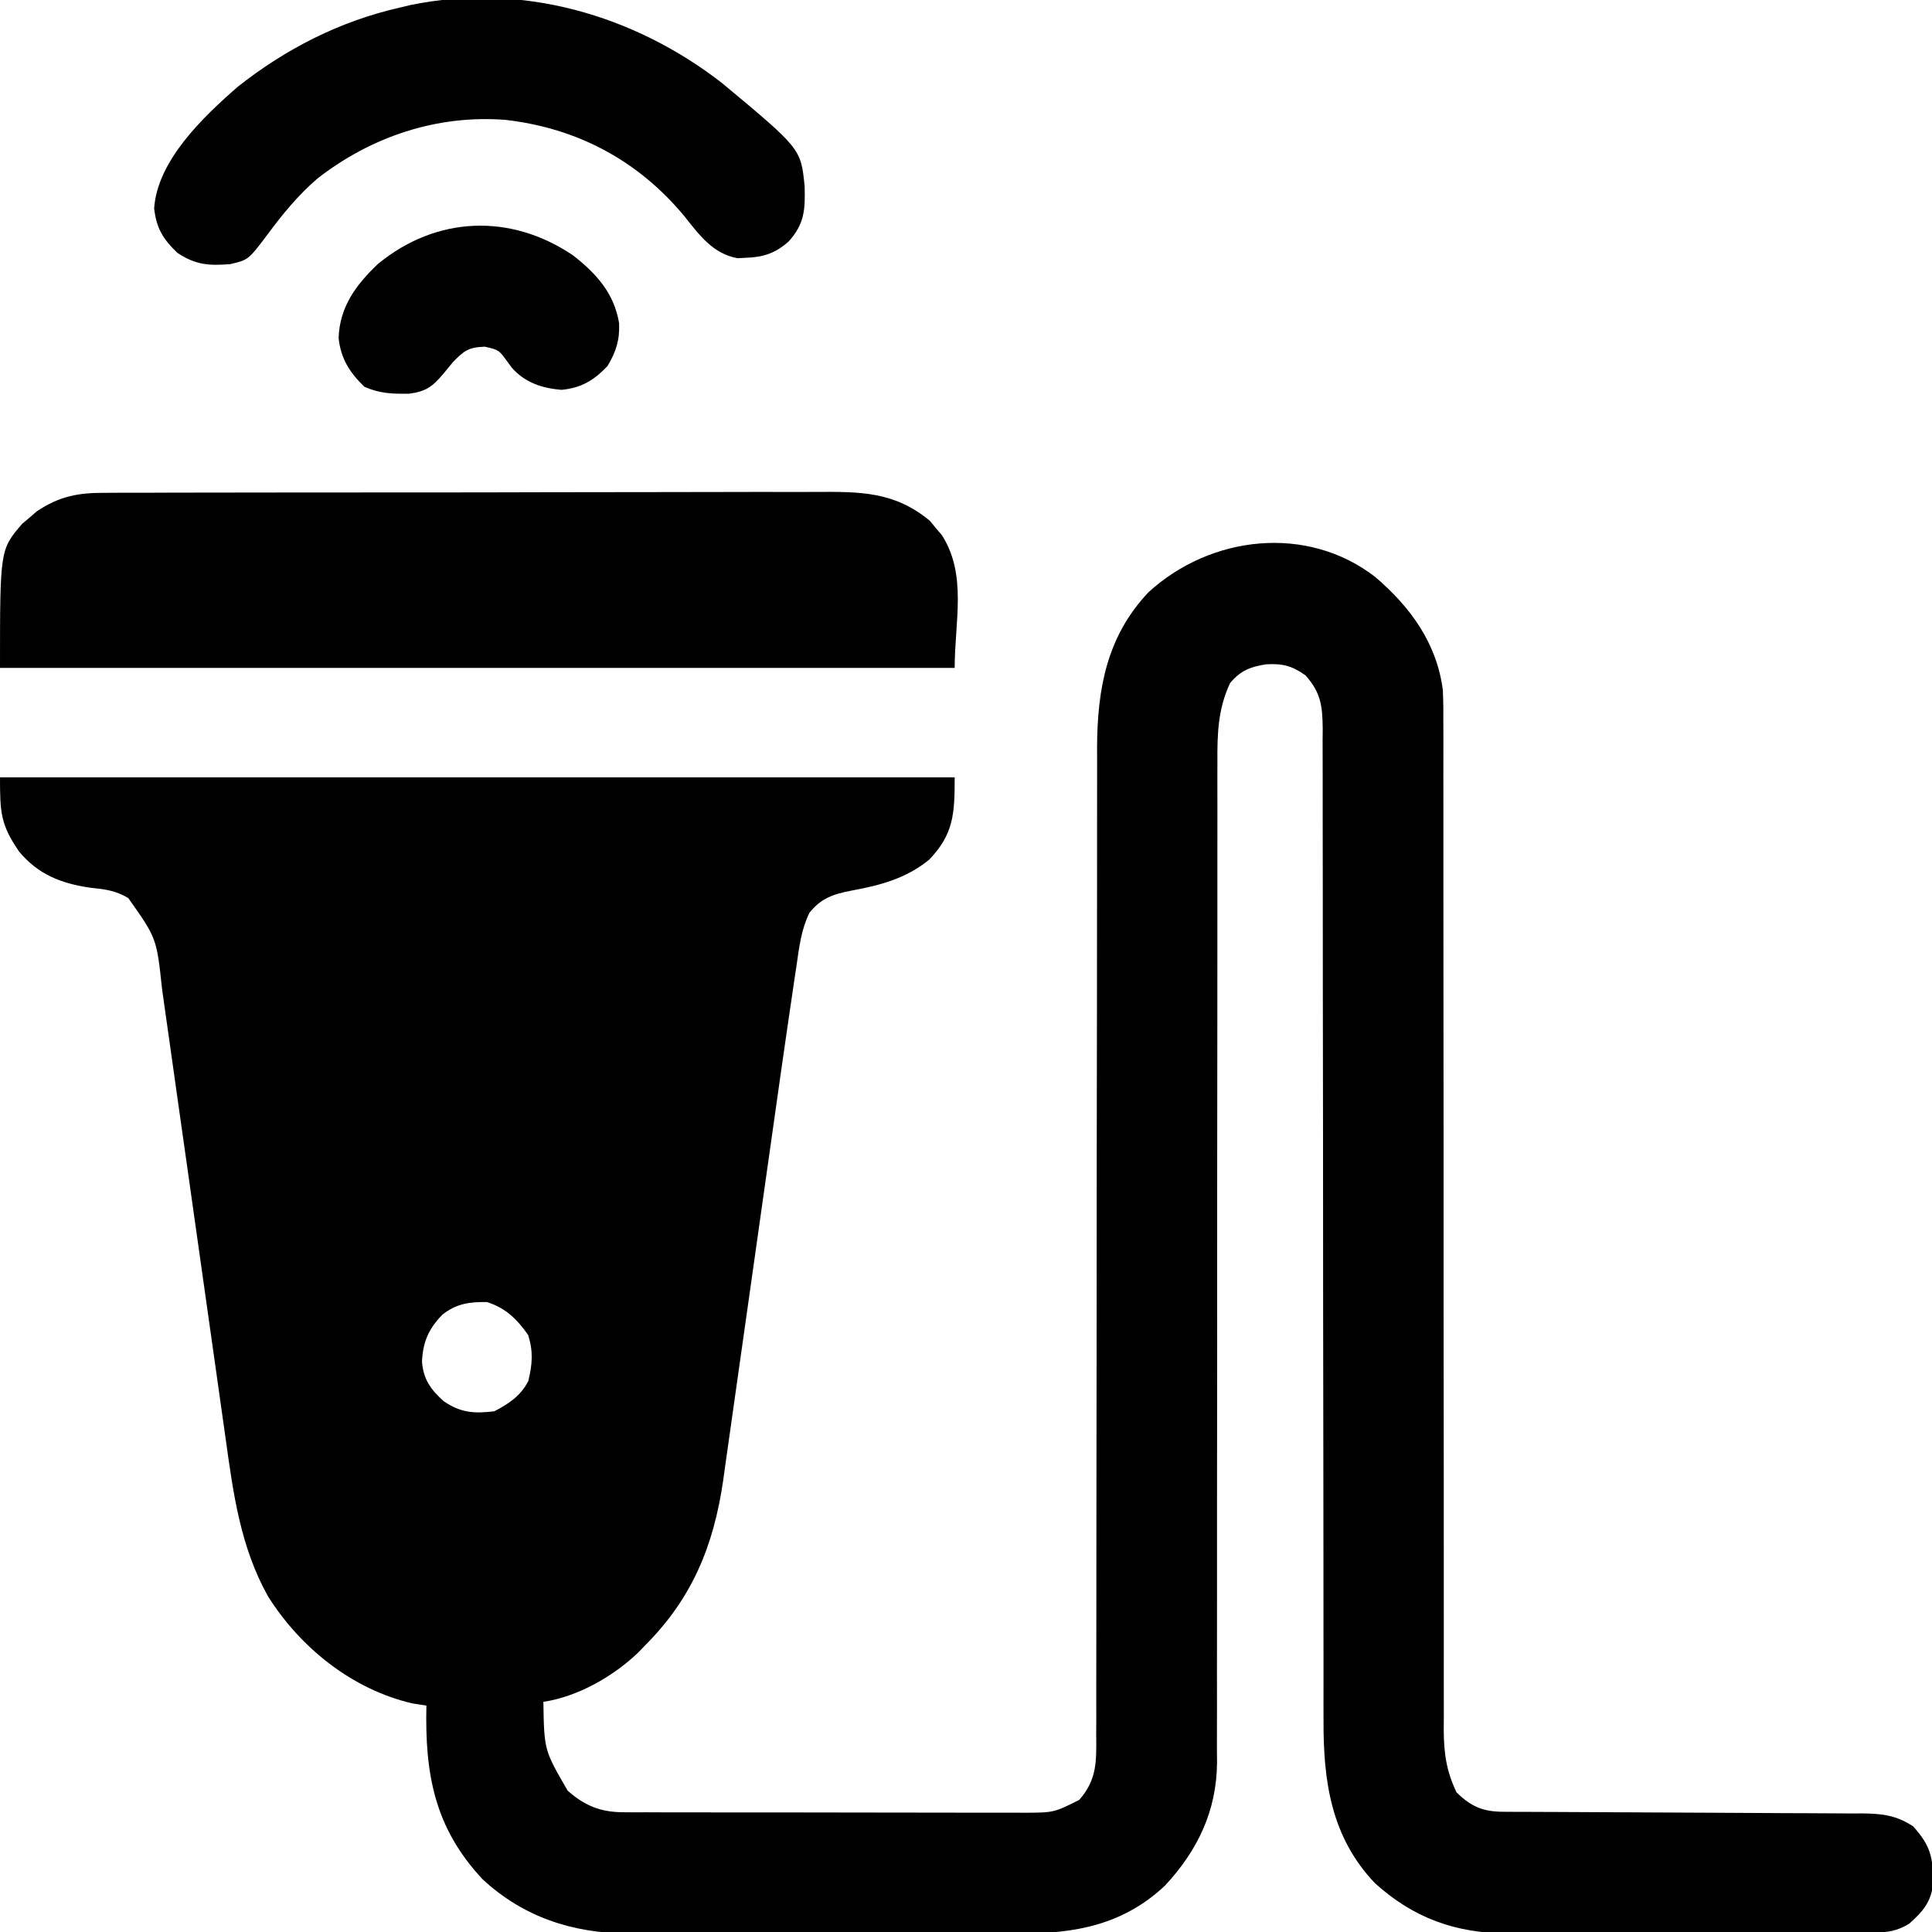
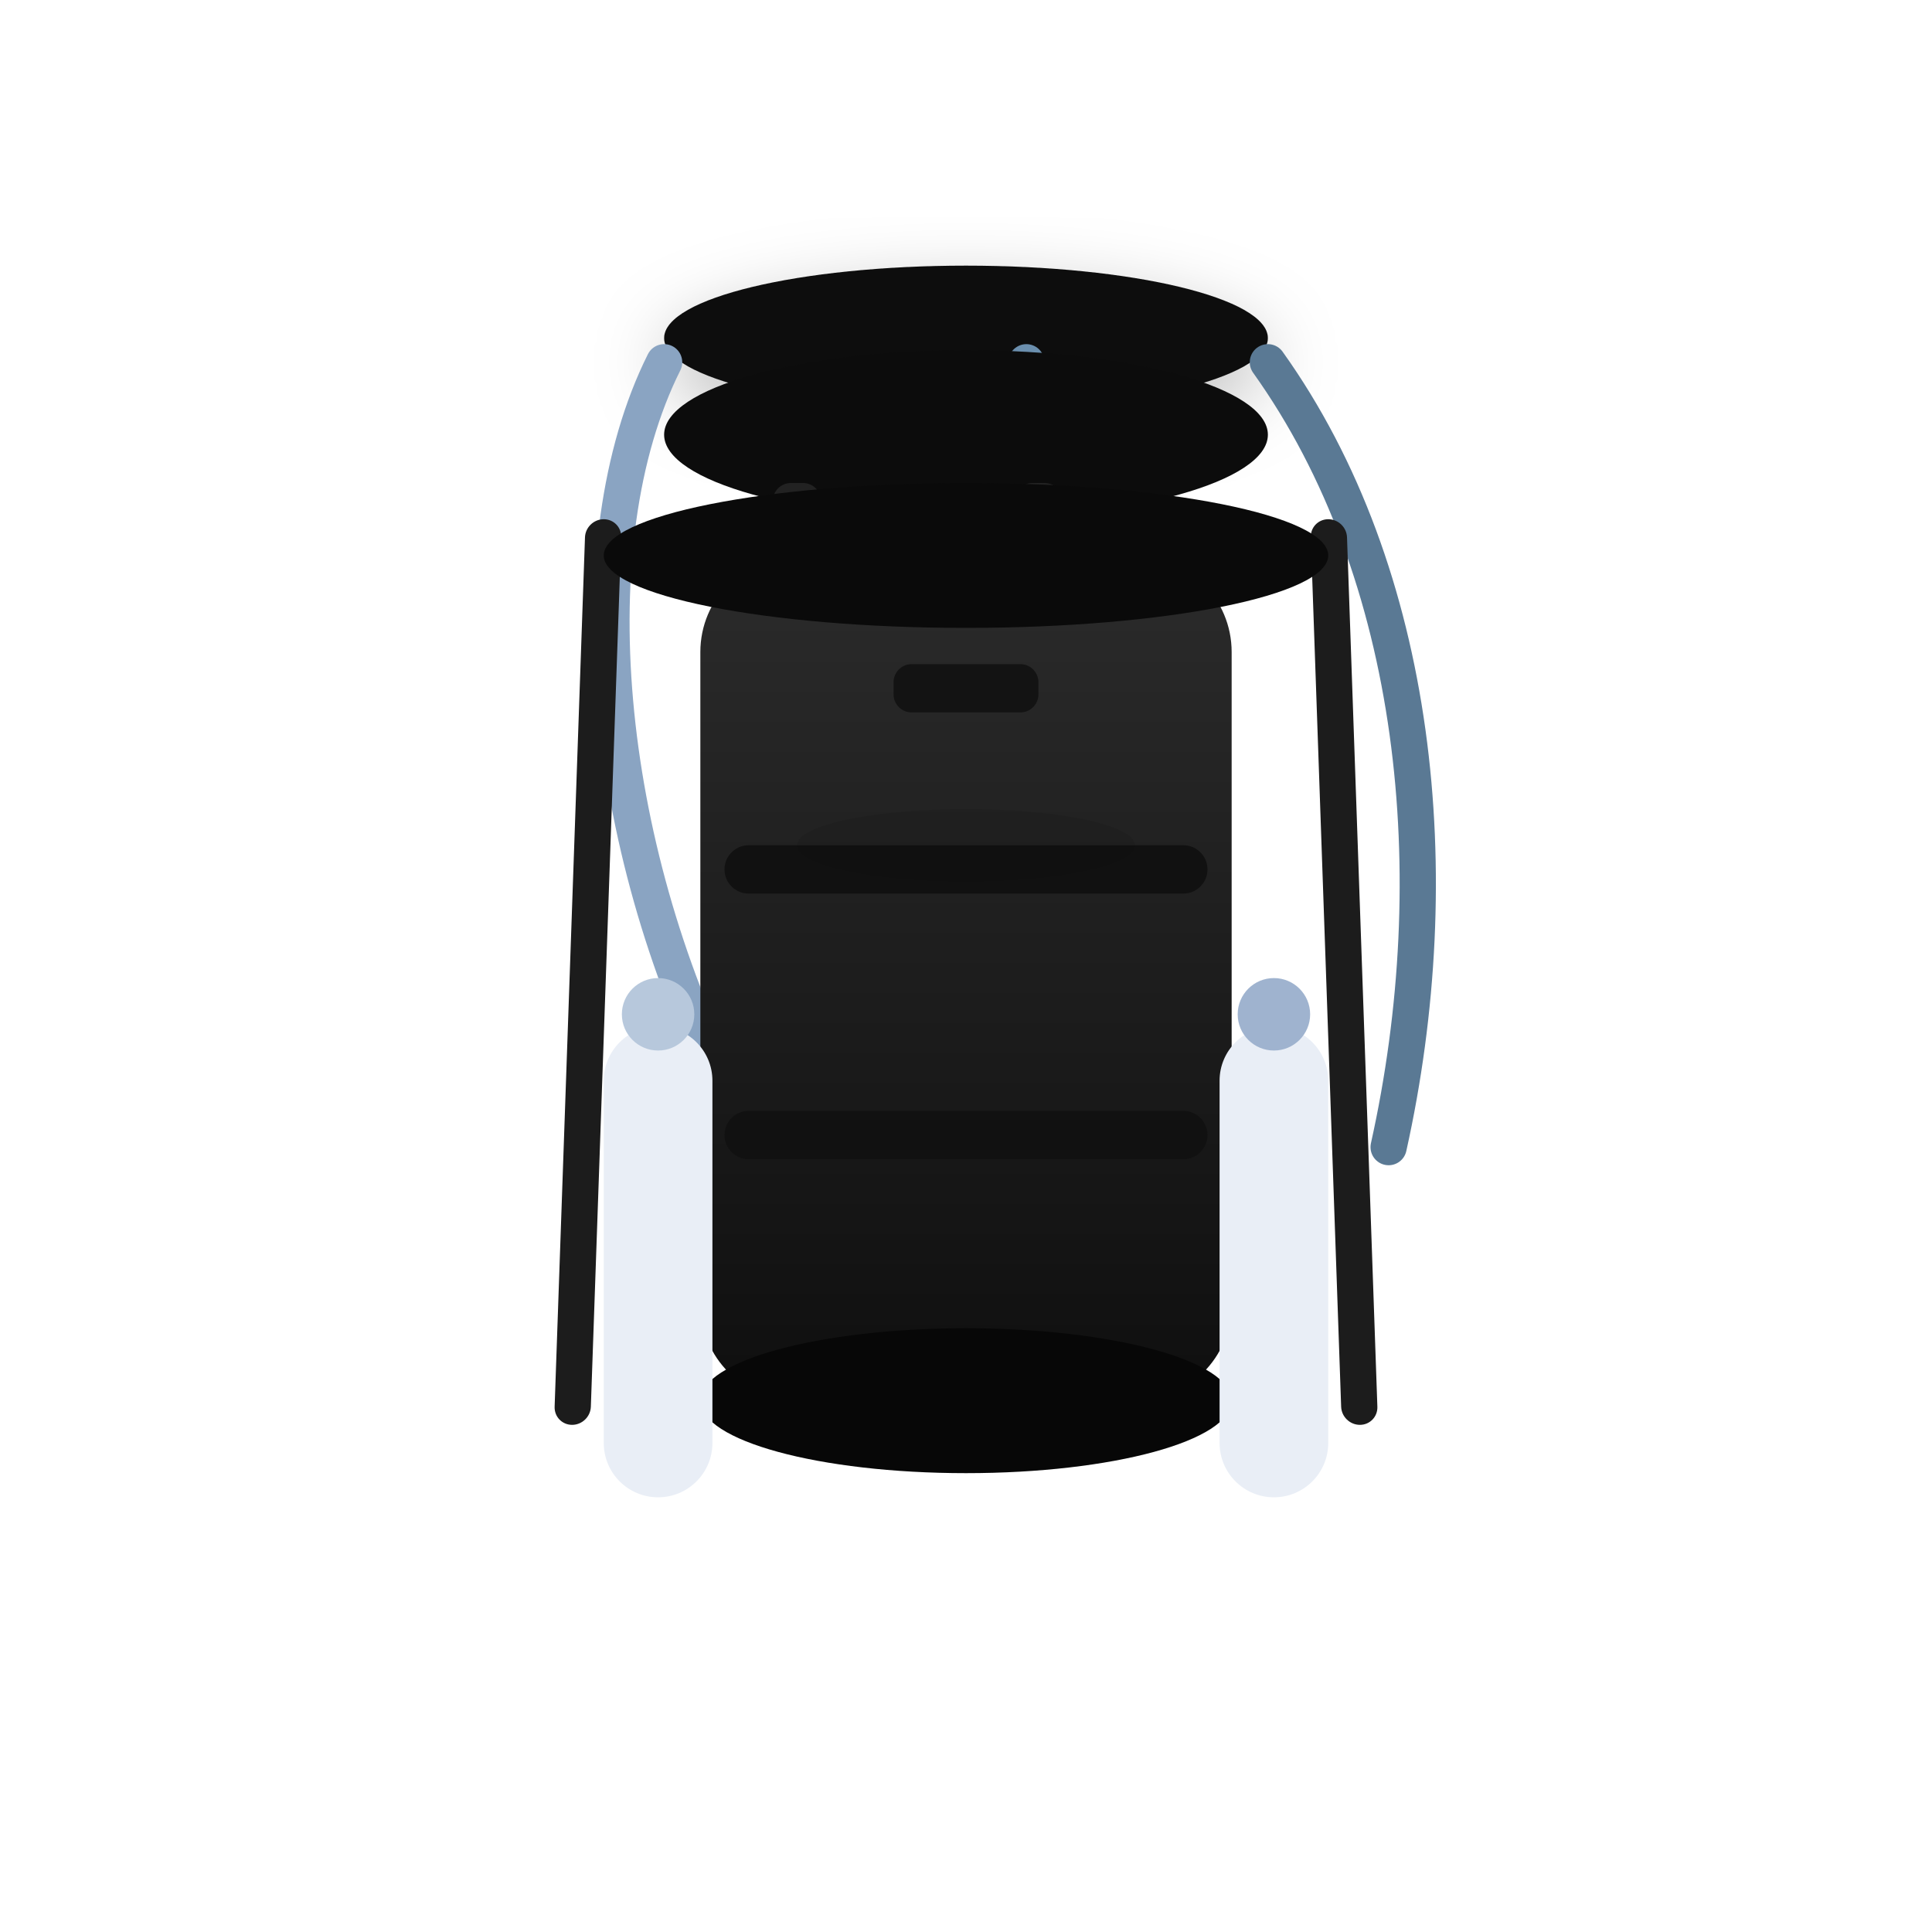
- <svg xmlns="http://www.w3.org/2000/svg" version="1.1" width="512" height="512">
-   <path d="M0 0 C9.273 7.934 16.288 17.527 17.866 29.942 C18.007 33.042 18.027 36.119 17.999 39.223 C18.007 40.987 18.007 40.987 18.015 42.786 C18.026 46.018 18.019 49.25 18.005 52.482 C17.994 55.98 18.006 59.477 18.015 62.975 C18.028 69.026 18.027 75.077 18.016 81.128 C18.001 89.886 18.011 98.643 18.028 107.401 C18.054 121.624 18.065 135.846 18.064 150.069 C18.064 151.344 18.064 151.344 18.064 152.644 C18.064 156.088 18.063 159.533 18.063 162.977 C18.062 172.464 18.063 181.952 18.066 191.44 C18.066 192.29 18.067 193.139 18.067 194.015 C18.071 208.19 18.088 222.366 18.111 236.541 C18.125 245.276 18.128 254.011 18.117 262.747 C18.109 268.73 18.113 274.713 18.124 280.696 C18.13 284.146 18.131 287.596 18.119 291.046 C18.108 294.789 18.116 298.532 18.128 302.275 C18.121 303.361 18.113 304.447 18.105 305.566 C18.148 311.768 18.812 316.436 21.5 322.059 C25.381 325.843 28.524 327.179 33.883 327.197 C34.778 327.202 35.674 327.208 36.597 327.213 C37.577 327.214 38.558 327.215 39.568 327.216 C40.602 327.221 41.636 327.226 42.702 327.232 C44.951 327.242 47.201 327.251 49.45 327.258 C53.01 327.27 56.569 327.289 60.129 327.311 C70.252 327.373 80.374 327.427 90.497 327.46 C96.686 327.481 102.875 327.516 109.064 327.561 C111.423 327.575 113.782 327.584 116.141 327.587 C119.443 327.592 122.743 327.615 126.044 327.642 C127.018 327.639 127.993 327.636 128.996 327.633 C134.244 327.697 137.978 328.092 142.5 331.059 C147.172 336.235 147.848 339.452 147.785 346.293 C147.289 351.106 144.962 353.774 141.438 356.871 C138.273 358.811 135.669 359.185 132.044 359.199 C131.132 359.205 130.219 359.21 129.279 359.216 C128.28 359.217 127.281 359.219 126.252 359.22 C125.198 359.225 124.144 359.23 123.058 359.235 C119.561 359.249 116.064 359.256 112.566 359.262 C110.133 359.267 107.7 359.273 105.267 359.279 C100.156 359.29 95.046 359.295 89.936 359.299 C83.409 359.304 76.883 359.328 70.357 359.357 C65.325 359.375 60.293 359.381 55.262 359.382 C52.857 359.385 50.453 359.393 48.049 359.406 C44.67 359.424 41.291 359.421 37.912 359.415 C36.932 359.424 35.951 359.433 34.94 359.443 C21.175 359.361 10.014 355.329 -0.188 346.059 C-11.75 333.861 -13.823 319.112 -13.752 302.912 C-13.756 301.17 -13.756 301.17 -13.761 299.392 C-13.768 295.532 -13.762 291.673 -13.755 287.813 C-13.757 285.033 -13.762 282.253 -13.766 279.472 C-13.775 273.503 -13.777 267.533 -13.774 261.563 C-13.771 252.925 -13.783 244.287 -13.799 235.649 C-13.825 221.624 -13.845 207.598 -13.858 193.572 C-13.859 192.734 -13.86 191.896 -13.861 191.033 C-13.872 179.124 -13.877 167.216 -13.88 155.308 C-13.881 154.048 -13.881 154.048 -13.881 152.763 C-13.881 151.924 -13.881 151.085 -13.881 150.221 C-13.885 136.238 -13.904 122.255 -13.936 108.271 C-13.955 99.653 -13.961 91.036 -13.95 82.418 C-13.944 76.518 -13.952 70.619 -13.971 64.719 C-13.982 61.316 -13.986 57.913 -13.973 54.51 C-13.962 50.82 -13.975 47.132 -13.994 43.443 C-13.981 41.83 -13.981 41.83 -13.967 40.184 C-14.029 34.163 -14.451 30.625 -18.5 26.059 C-22.083 23.475 -24.745 22.834 -29.062 23.121 C-33.234 23.801 -35.689 24.751 -38.5 28.059 C-41.722 34.86 -41.924 41.52 -41.872 48.925 C-41.876 50.092 -41.879 51.26 -41.883 52.463 C-41.891 55.683 -41.885 58.902 -41.874 62.121 C-41.865 65.602 -41.874 69.083 -41.88 72.563 C-41.889 78.589 -41.888 84.614 -41.88 90.64 C-41.869 99.364 -41.878 108.088 -41.893 116.812 C-41.916 130.983 -41.93 145.154 -41.934 159.326 C-41.934 160.173 -41.934 161.02 -41.935 161.893 C-41.937 171.345 -41.938 180.797 -41.937 190.249 C-41.936 193.676 -41.936 197.104 -41.936 200.531 C-41.936 201.799 -41.936 201.799 -41.936 203.093 C-41.935 217.211 -41.95 231.329 -41.977 245.446 C-41.992 254.145 -41.995 262.843 -41.979 271.541 C-41.97 277.504 -41.975 283.467 -41.991 289.43 C-41.999 292.867 -42.002 296.303 -41.986 299.739 C-41.973 303.473 -41.984 307.205 -42.001 310.939 C-41.986 312.551 -41.986 312.551 -41.971 314.195 C-42.093 326.992 -47.102 337.447 -55.75 346.746 C-66.755 357.125 -79.536 359.527 -94.238 359.447 C-95.45 359.452 -96.661 359.457 -97.909 359.463 C-101.195 359.474 -104.479 359.471 -107.765 359.462 C-111.226 359.454 -114.688 359.461 -118.15 359.466 C-123.96 359.471 -129.769 359.464 -135.579 359.45 C-142.266 359.433 -148.953 359.439 -155.64 359.455 C-161.414 359.469 -167.187 359.471 -172.961 359.463 C-176.395 359.458 -179.829 359.457 -183.263 359.467 C-187.096 359.475 -190.929 359.463 -194.762 359.447 C-195.878 359.453 -196.994 359.459 -198.144 359.465 C-212.775 359.348 -225.824 355.113 -236.656 345.035 C-249.459 331.31 -251.897 317.041 -251.5 299.059 C-252.696 298.873 -253.893 298.687 -255.125 298.496 C-271.056 294.845 -284.875 283.793 -293.5 270.059 C-300.798 256.966 -302.679 242.895 -304.721 228.194 C-304.923 226.766 -305.125 225.339 -305.328 223.911 C-305.76 220.869 -306.188 217.827 -306.615 214.784 C-307.29 209.966 -307.974 205.149 -308.659 200.333 C-310.605 186.647 -312.539 172.959 -314.466 159.271 C-315.534 151.687 -316.609 144.103 -317.69 136.521 C-318.372 131.739 -319.045 126.956 -319.712 122.172 C-320.129 119.194 -320.554 116.218 -320.981 113.242 C-321.177 111.869 -321.369 110.495 -321.558 109.121 C-322.991 95.68 -322.991 95.68 -330.5 85.059 C-333.838 83.043 -336.773 82.698 -340.625 82.309 C-348.283 81.183 -354.357 78.817 -359.414 72.77 C-364.325 65.624 -364.5 62.497 -364.5 53.059 C-281.01 53.059 -197.52 53.059 -111.5 53.059 C-111.5 62.565 -111.709 68.112 -118.297 74.914 C-124.409 79.865 -131.144 81.659 -138.75 83.059 C-143.516 83.968 -146.921 85.045 -150.009 88.984 C-152.19 93.482 -152.703 98.022 -153.412 102.942 C-153.579 104.041 -153.745 105.139 -153.917 106.27 C-154.458 109.864 -154.981 113.461 -155.5 117.059 C-155.674 118.251 -155.848 119.443 -156.027 120.671 C-157.146 128.361 -158.237 136.055 -159.319 143.75 C-159.922 148.033 -160.53 152.314 -161.138 156.596 C-161.349 158.079 -161.56 159.561 -161.771 161.044 C-161.876 161.785 -161.981 162.525 -162.09 163.289 C-163.5 173.21 -164.906 183.131 -166.3 193.055 C-167.251 199.818 -168.208 206.579 -169.175 213.34 C-169.682 216.893 -170.186 220.447 -170.681 224.002 C-171.231 227.957 -171.797 231.91 -172.365 235.862 C-172.522 237.011 -172.679 238.159 -172.841 239.342 C-175.383 256.74 -181.017 270.533 -193.5 283.059 C-194.115 283.697 -194.73 284.335 -195.363 284.992 C-201.927 291.303 -211.432 296.727 -220.5 298.059 C-220.294 310.859 -220.294 310.859 -214.078 321.578 C-209.604 325.58 -205.327 327.305 -199.383 327.319 C-198.376 327.326 -197.368 327.333 -196.329 327.341 C-195.235 327.338 -194.14 327.336 -193.012 327.333 C-191.85 327.338 -190.689 327.343 -189.492 327.349 C-185.652 327.363 -181.813 327.362 -177.973 327.359 C-175.978 327.362 -173.984 327.365 -171.99 327.369 C-165.721 327.38 -159.452 327.38 -153.183 327.374 C-146.724 327.368 -140.265 327.381 -133.805 327.402 C-128.252 327.419 -122.699 327.425 -117.145 327.422 C-113.832 327.42 -110.518 327.424 -107.205 327.437 C-103.509 327.449 -99.813 327.443 -96.117 327.431 C-95.025 327.439 -93.932 327.446 -92.806 327.454 C-85.205 327.407 -85.205 327.407 -78.5 324.059 C-73.717 318.644 -73.935 313.733 -73.994 306.719 C-73.988 305.571 -73.982 304.424 -73.976 303.241 C-73.963 300.065 -73.968 296.888 -73.981 293.712 C-73.99 290.282 -73.976 286.852 -73.964 283.423 C-73.948 277.481 -73.946 271.539 -73.953 265.596 C-73.964 256.991 -73.95 248.385 -73.931 239.78 C-73.899 225.799 -73.884 211.818 -73.881 197.837 C-73.881 197 -73.88 196.164 -73.88 195.302 C-73.88 194.464 -73.88 193.627 -73.88 192.764 C-73.877 180.907 -73.87 169.05 -73.858 157.193 C-73.857 155.943 -73.857 155.943 -73.856 154.668 C-73.842 140.747 -73.82 126.826 -73.795 112.905 C-73.779 104.327 -73.772 95.75 -73.775 87.172 C-73.777 81.287 -73.773 75.402 -73.763 69.517 C-73.757 66.127 -73.756 62.737 -73.762 59.347 C-73.768 55.661 -73.761 51.974 -73.752 48.287 C-73.759 46.704 -73.759 46.704 -73.766 45.089 C-73.688 29.532 -71.172 15.663 -60.125 3.996 C-43.691 -11.043 -18.1 -14.056 0 0 Z M-247.242 195.438 C-250.921 199.231 -252.425 202.637 -252.668 207.918 C-252.299 212.624 -250.358 215.284 -246.938 218.371 C-242.47 221.464 -238.855 221.717 -233.5 221.059 C-229.64 219.057 -226.506 216.964 -224.5 213.059 C-223.41 208.64 -223.138 205.165 -224.562 200.809 C-227.524 196.605 -230.478 193.704 -235.438 192.121 C-239.997 192.028 -243.576 192.536 -247.242 195.438 Z " fill="#000000" transform="translate(364.5,152.9414)" />
-   <path d="M0 0 C0.877 -0.006 1.754 -0.012 2.657 -0.018 C5.583 -0.035 8.509 -0.03 11.436 -0.026 C13.539 -0.033 15.642 -0.041 17.745 -0.051 C23.449 -0.073 29.154 -0.076 34.858 -0.074 C39.625 -0.074 44.391 -0.083 49.157 -0.091 C60.405 -0.11 71.652 -0.113 82.9 -0.107 C94.493 -0.1 106.086 -0.123 117.679 -0.16 C127.641 -0.191 137.603 -0.202 147.565 -0.198 C153.511 -0.196 159.457 -0.201 165.403 -0.226 C170.997 -0.248 176.59 -0.246 182.184 -0.226 C184.233 -0.223 186.281 -0.228 188.33 -0.242 C199.992 -0.318 209.138 -0.366 218.501 7.422 C219.016 8.052 219.532 8.682 220.063 9.332 C220.868 10.274 220.868 10.274 221.688 11.234 C228.41 21.795 225.063 34.161 225.063 46.394 C141.573 46.394 58.083 46.394 -27.937 46.394 C-27.937 15.054 -27.937 15.054 -22.042 8.187 C-21.409 7.658 -20.776 7.128 -20.124 6.582 C-19.499 6.039 -18.874 5.497 -18.23 4.937 C-12.169 0.859 -7.141 -0.047 0 0 Z " fill="#000000" transform="translate(27.93672,130.6056)" />
-   <path d="M0 0 C20.992 17.453 20.992 17.453 21.988 27.453 C22.146 33.536 22.007 37.332 17.75 42.062 C14.228 45.157 11.092 46.222 6.438 46.375 C5.699 46.412 4.96 46.45 4.199 46.488 C-2.291 45.36 -6.021 40.226 -9.875 35.375 C-22.077 20.646 -38.213 12.017 -57.272 9.831 C-75.415 8.425 -92.822 14.24 -107.125 25.375 C-112.211 29.758 -116.261 34.686 -120.25 40.062 C-125.426 46.941 -125.426 46.941 -130.25 48.062 C-135.881 48.509 -139.42 48.283 -144.25 45.062 C-148.136 41.349 -149.794 38.492 -150.402 33.285 C-149.53 20.564 -137.397 9.048 -128.25 1.062 C-115.446 -9.052 -101.186 -16.324 -85.25 -19.938 C-84.314 -20.162 -83.378 -20.386 -82.414 -20.617 C-53.1 -26.611 -23.333 -18.084 0 0 Z " fill="#000000" transform="translate(191.25,21.9375)" />
-   <path d="M0 0 C6.163 4.81 10.885 10.029 12.188 17.938 C12.388 22.364 11.416 25.47 9.125 29.312 C5.519 33.106 2.213 35.108 -3.062 35.625 C-8.188 35.205 -12.765 33.723 -16.246 29.746 C-16.639 29.211 -17.032 28.676 -17.438 28.125 C-19.686 25.039 -19.686 25.039 -23.375 24.188 C-27.729 24.343 -28.865 25.223 -31.875 28.312 C-32.737 29.348 -33.591 30.39 -34.438 31.438 C-37.306 34.821 -39.07 36.078 -43.461 36.648 C-47.928 36.711 -51.174 36.618 -55.312 34.812 C-59.222 30.998 -61.529 27.431 -62.141 21.922 C-61.881 13.671 -57.557 7.814 -51.727 2.27 C-36.292 -10.43 -16.602 -11.24 0 0 Z " fill="#000000" transform="translate(151.875,67.6875)" />
+ <svg xmlns="http://www.w3.org/2000/svg" width="320" height="320" viewBox="0 0 320 320">
+   <defs>
+     <filter id="shadow" x="-50%" y="-50%" width="200%" height="200%">
+       <feDropShadow dx="0" dy="4" stdDeviation="6" flood-color="#000" flood-opacity="0.25" />
+     </filter>
+     <linearGradient id="gradBody" x1="0" x2="0" y1="0" y2="1">
+       <stop offset="0" stop-color="#2b2b2b" />
+       <stop offset="1" stop-color="#0f0f0f" />
+     </linearGradient>
+     <linearGradient id="gradRing" x1="0" x2="0" y1="0" y2="1">
+       <stop offset="0" stop-color="#3a3a3a" />
+       <stop offset="1" stop-color="#111" />
+     </linearGradient>
+   </defs>
+   <g filter="url(#shadow)">
+     <ellipse cx="160" cy="56" rx="50" ry="12" fill="#0b0b0b" />
+   </g>
+   <path d="M110 60 C 95 90, 100 140, 120 180" stroke="#8aa4c2" stroke-width="6" fill="none" stroke-linecap="round" />
+   <path d="M170 60 C 185 100, 200 150, 190 190" stroke="#6b8fae" stroke-width="6" fill="none" stroke-linecap="round" />
+   <path d="M210 60 C 235 95, 240 145, 230 190" stroke="#5a7994" stroke-width="6" fill="none" stroke-linecap="round" />
+   <ellipse cx="160" cy="72" rx="50" ry="14" fill="#0c0c0c" />
+   <rect x="128" y="80" width="8" height="160" rx="3" fill="#222" />
+   <rect x="168" y="80" width="8" height="160" rx="3" fill="#222" />
+   <rect x="100" y="86" width="6" height="150" rx="3" fill="#1c1c1c" transform="skewX(-2)" />
+   <rect x="214" y="86" width="6" height="150" rx="3" fill="#1c1c1c" transform="skewX(2)" />
+   <g transform="translate(0,0)">
+     <ellipse cx="160" cy="220" rx="44" ry="12" fill="#0b0b0b" />
+     <rect x="116" y="92" width="88" height="140" rx="16" fill="url(#gradBody)" />
+     <ellipse cx="160" cy="92" rx="60" ry="12" fill="#0a0a0a" />
+     <ellipse cx="160" cy="232" rx="44" ry="12" fill="#070707" />
+   </g>
+   <g>
+     <rect x="100" y="170" width="18" height="78" rx="9" fill="#e9eef6" />
+     <rect x="202" y="170" width="18" height="78" rx="9" fill="#e9eef6" />
+     <circle cx="109" cy="168" r="6" fill="#b7c8dc" />
+     <circle cx="211" cy="168" r="6" fill="#9fb3cf" />
+   </g>
+   <rect x="120" y="140" width="80" height="8" rx="4" fill="#111" />
+   <rect x="120" y="184" width="80" height="8" rx="4" fill="#111" />
+   <ellipse cx="160" cy="140" rx="28" ry="6" fill="#000" opacity="0.08" />
+   <rect x="148" y="110" width="24" height="8" rx="3" fill="#111" opacity="0.9" />
</svg>
